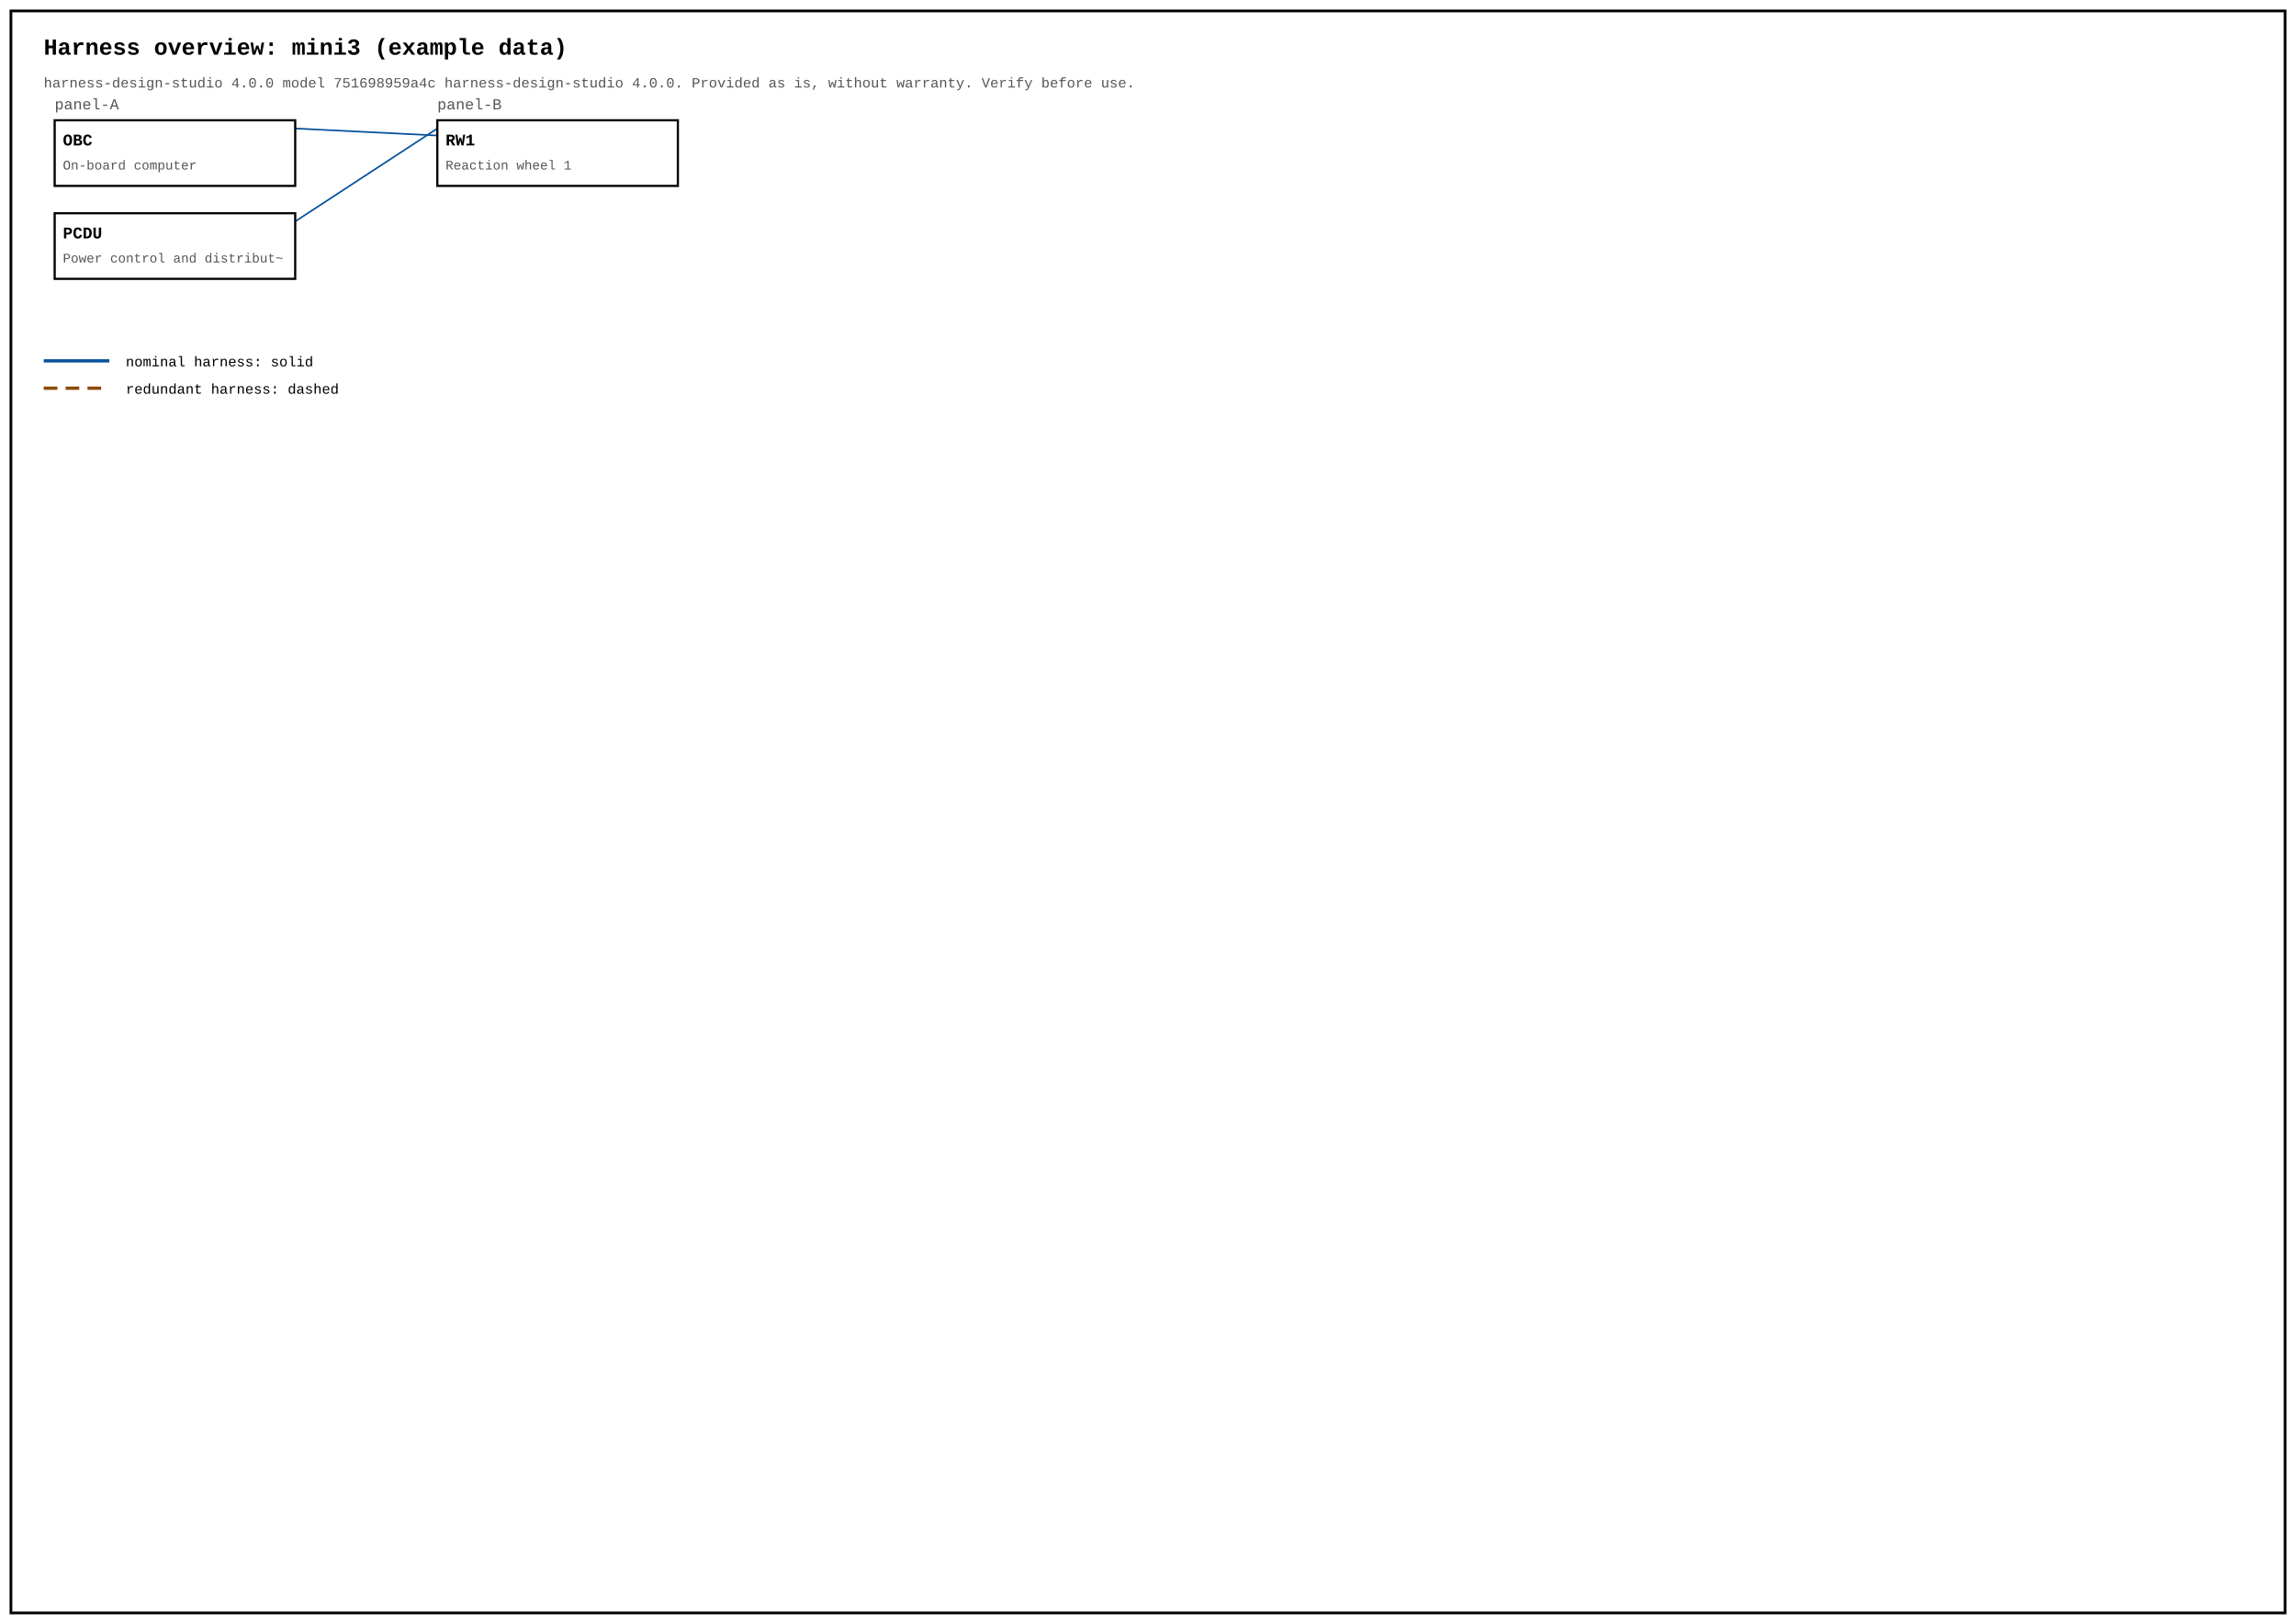
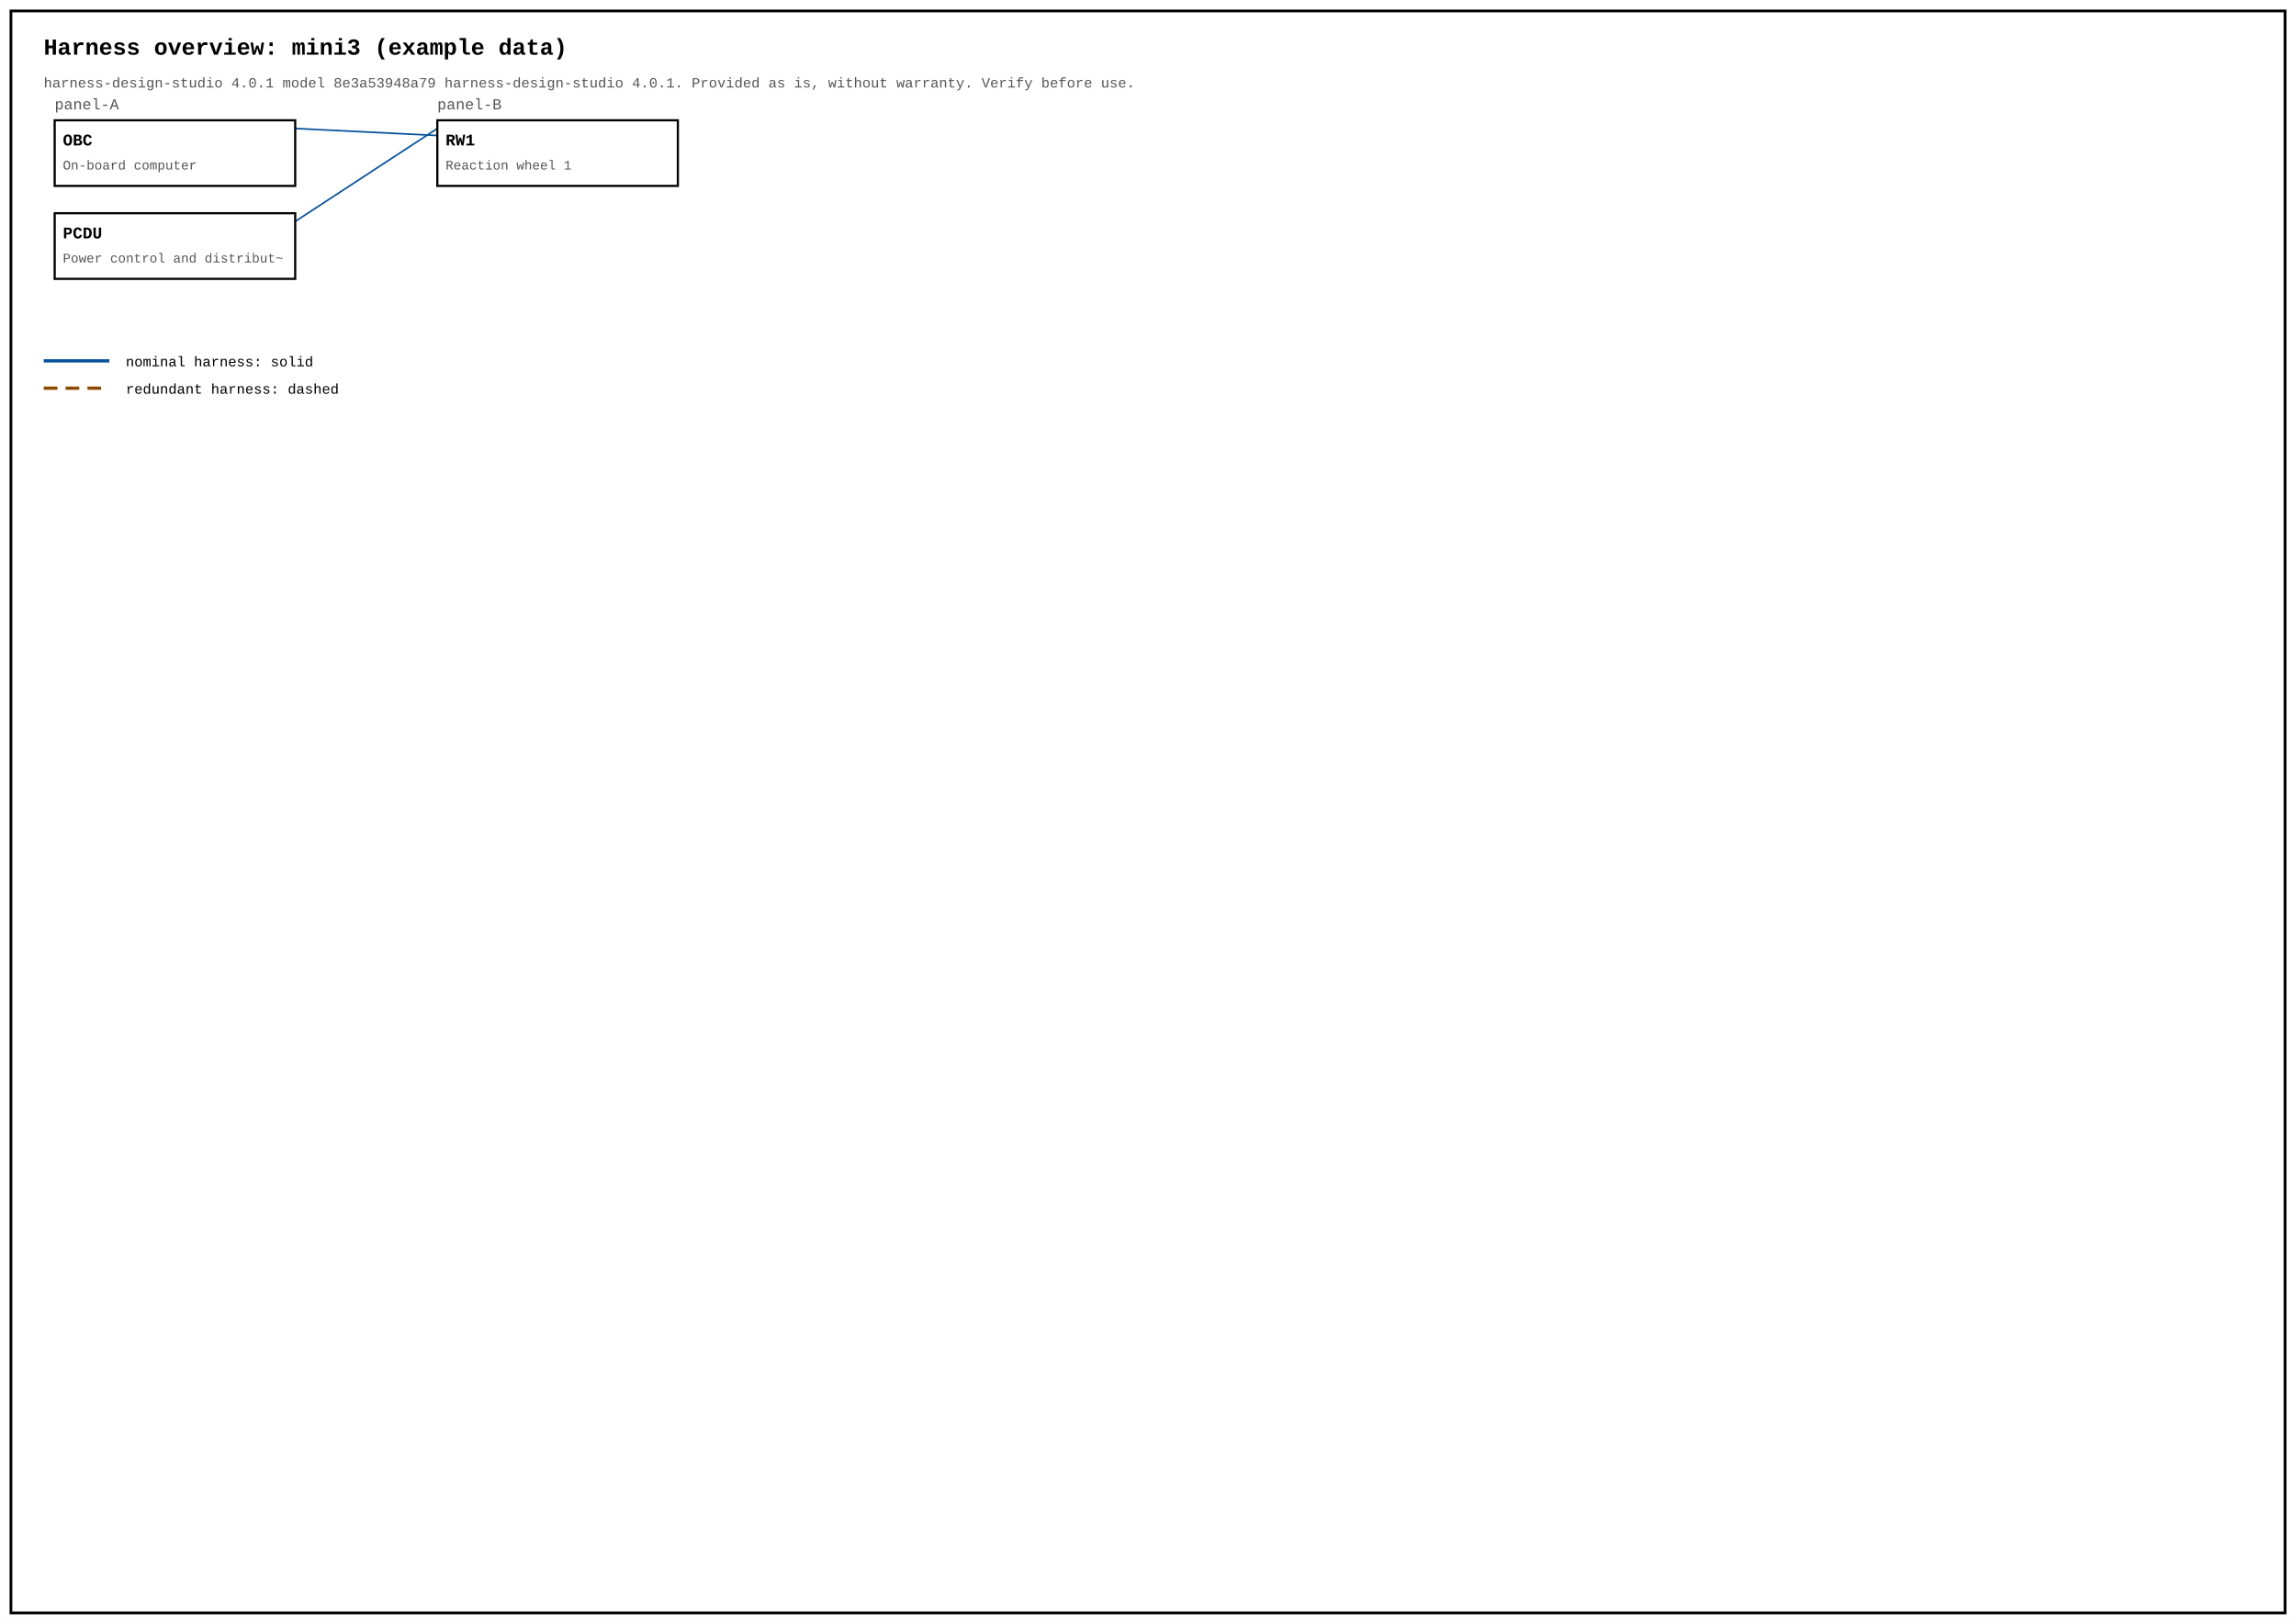
<svg xmlns="http://www.w3.org/2000/svg" width="420mm" height="297mm" viewBox="0 0 420 297" font-family="Courier New, Courier, monospace">
  <rect x="0" y="0" width="420" height="297" fill="#ffffff" />
  <rect x="2" y="2" width="416" height="293" fill="none" stroke="#000000" stroke-width="0.5" />
  <text x="8" y="10" font-size="4.2" font-weight="bold" text-anchor="start" fill="#000000">Harness overview: mini3 (example data)</text>
-   <text x="8" y="16" font-size="2.6" text-anchor="start" fill="#555555">harness-design-studio 4.0.0 model 751698959a4c   harness-design-studio 4.0.0. Provided as is, without warranty. Verify before use.</text>
+   <text x="8" y="16" font-size="2.6" text-anchor="start" fill="#555555">harness-design-studio 4.0.1 model 8e3a53948a79   harness-design-studio 4.0.1. Provided as is, without warranty. Verify before use.</text>
  <text x="10" y="20" font-size="2.8" text-anchor="start" fill="#555555">panel-A</text>
  <text x="80" y="20" font-size="2.8" text-anchor="start" fill="#555555">panel-B</text>
  <line x1="54" y1="40.5" x2="80" y2="23.5" stroke="#08519c" stroke-width="0.3" />
  <line x1="54" y1="23.5" x2="80" y2="24.786" stroke="#08519c" stroke-width="0.3" />
  <rect x="10" y="22" width="44" height="12" fill="#ffffff" stroke="#000000" stroke-width="0.4" />
  <text x="11.5" y="26.6" font-size="3" font-weight="bold" text-anchor="start" fill="#000000">OBC</text>
  <text x="11.5" y="31" font-size="2.4" text-anchor="start" fill="#555555">On-board computer</text>
  <rect x="10" y="39" width="44" height="12" fill="#ffffff" stroke="#000000" stroke-width="0.4" />
  <text x="11.5" y="43.6" font-size="3" font-weight="bold" text-anchor="start" fill="#000000">PCDU</text>
  <text x="11.5" y="48" font-size="2.4" text-anchor="start" fill="#555555">Power control and distribut~</text>
  <rect x="80" y="22" width="44" height="12" fill="#ffffff" stroke="#000000" stroke-width="0.4" />
  <text x="81.5" y="26.6" font-size="3" font-weight="bold" text-anchor="start" fill="#000000">RW1</text>
  <text x="81.5" y="31" font-size="2.4" text-anchor="start" fill="#555555">Reaction wheel 1</text>
  <line x1="8" y1="66" x2="20" y2="66" stroke="#08519c" stroke-width="0.6" />
  <text x="23" y="67" font-size="2.6" text-anchor="start" fill="#000000">nominal harness: solid</text>
  <line x1="8" y1="71" x2="20" y2="71" stroke="#8c4a00" stroke-width="0.6" stroke-dasharray="2.5 1.5" />
  <text x="23" y="72" font-size="2.6" text-anchor="start" fill="#000000">redundant harness: dashed</text>
</svg>
